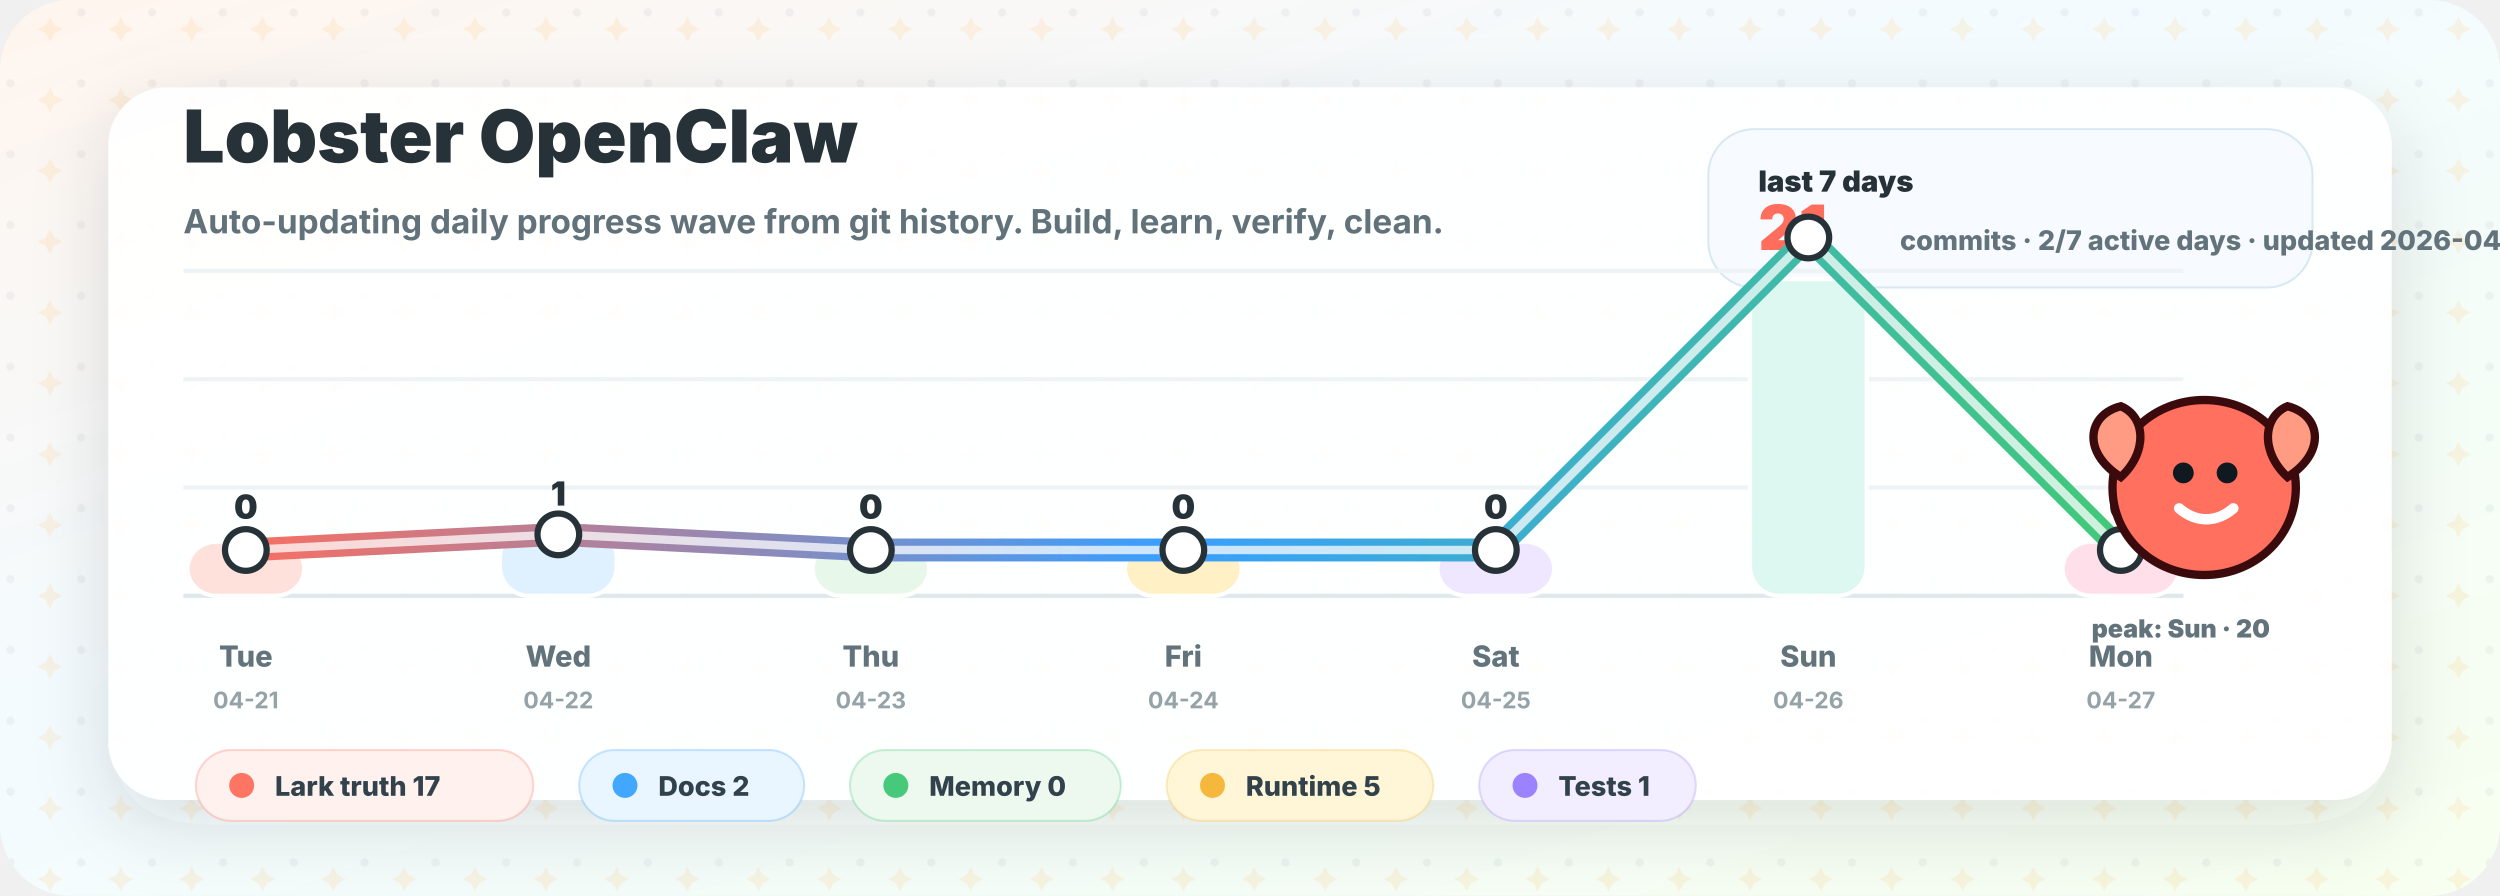
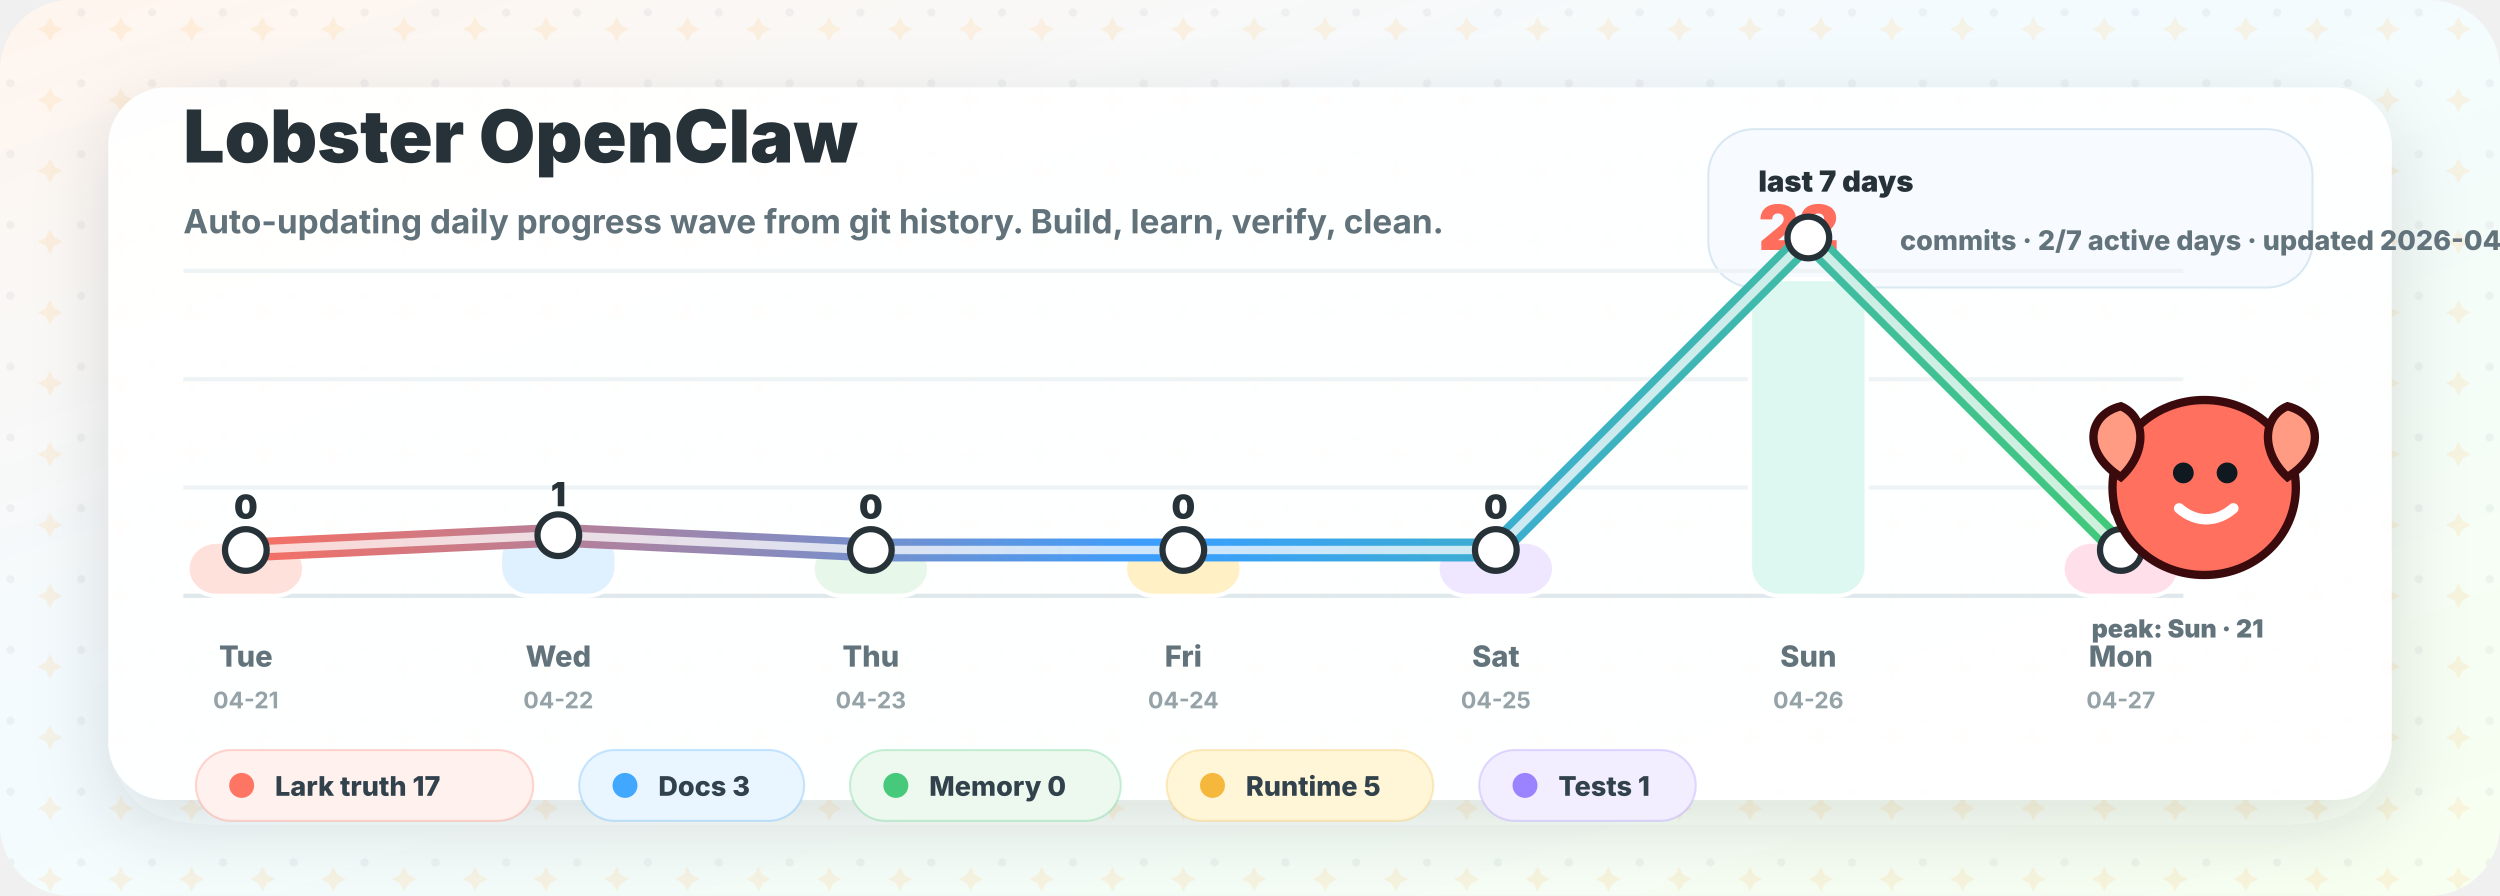
<svg xmlns="http://www.w3.org/2000/svg" width="1200" height="430" viewBox="0 0 1200 430" role="img" aria-labelledby="title desc">
  <defs>
    <linearGradient id="bg" x1="0" y1="0" x2="1" y2="1">
      <stop offset="0" stop-color="#fff5ee" />
      <stop offset="0.42" stop-color="#f3fbff" />
      <stop offset="1" stop-color="#f7fff0" />
    </linearGradient>
    <linearGradient id="wave" x1="100" y1="0" x2="1020" y2="0" gradientUnits="userSpaceOnUse">
      <stop offset="0" stop-color="#ff6d5c" />
      <stop offset="0.5" stop-color="#399fff" />
      <stop offset="1" stop-color="#42c978" />
    </linearGradient>
    <filter id="shadow" x="-20%" y="-20%" width="140%" height="140%">
      <feDropShadow dx="0" dy="12" stdDeviation="18" flood-color="#263238" flood-opacity="0.14" />
    </filter>
    <pattern id="sparkles" width="34" height="34" patternUnits="userSpaceOnUse">
      <circle cx="5" cy="6" r="2" fill="#263238" opacity="0.05" />
      <path d="M24 8 l2 4 l4 2 l-4 2 l-2 4 l-2 -4 l-4 -2 l4 -2 Z" fill="#ffb84d" opacity="0.14" />
    </pattern>
  </defs>
  <rect width="1200" height="430" rx="34" fill="url(#bg)" />
  <rect width="1200" height="430" rx="34" fill="url(#sparkles)" />
  <rect x="52" y="42" width="1096" height="342" rx="28" fill="#ffffff" opacity="0.94" filter="url(#shadow)" />
  <g transform="translate(88 78)">
    <text x="0" y="0" fill="#263238" font-family="Inter, ui-sans-serif, system-ui, -apple-system, BlinkMacSystemFont, Segoe UI, sans-serif" font-size="35" font-weight="900">Lobster OpenClaw</text>
    <text x="0" y="34" fill="#61727b" font-family="Inter, ui-sans-serif, system-ui, -apple-system, BlinkMacSystemFont, Segoe UI, sans-serif" font-size="16" font-weight="650">Auto-updating daily progress wave from git history. Build, learn, verify, clean.</text>
  </g>
  <g transform="translate(820 62)">
    <rect x="0" y="0" width="290" height="76" rx="22" fill="#f7fbff" stroke="#d9e8f2" />
    <text x="24" y="30" fill="#263238" font-family="Inter, ui-sans-serif, system-ui, -apple-system, BlinkMacSystemFont, Segoe UI, sans-serif" font-size="14" font-weight="900">last 7 days</text>
-     <text x="24" y="58" fill="#ff6d5c" font-family="Inter, ui-sans-serif, system-ui, -apple-system, BlinkMacSystemFont, Segoe UI, sans-serif" font-size="30" font-weight="950">21</text>
+     <text x="24" y="58" fill="#ff6d5c" font-family="Inter, ui-sans-serif, system-ui, -apple-system, BlinkMacSystemFont, Segoe UI, sans-serif" font-size="30" font-weight="950">22</text>
    <text x="92" y="58" fill="#63737c" font-family="Inter, ui-sans-serif, system-ui, -apple-system, BlinkMacSystemFont, Segoe UI, sans-serif" font-size="13" font-weight="800">commits · 2/7 active days · updated 2026-04-27</text>
  </g>
  <g transform="translate(0 0)">
    <line x1="88" y1="286" x2="1048" y2="286" stroke="#dfe8ed" stroke-width="2" />
    <line x1="88" y1="234" x2="1048" y2="234" stroke="#eef3f6" stroke-width="2" />
    <line x1="88" y1="182" x2="1048" y2="182" stroke="#eef3f6" stroke-width="2" />
    <line x1="88" y1="130" x2="1048" y2="130" stroke="#eef3f6" stroke-width="2" />
    <rect x="90.0" y="260.0" width="56" height="26.0" rx="14" fill="#ffe1dc" stroke="#ffffff" stroke-width="2" />
    <text x="118.0" y="249.0" text-anchor="middle" fill="#263238" font-family="Inter, ui-sans-serif, system-ui, -apple-system, BlinkMacSystemFont, Segoe UI, sans-serif" font-size="16" font-weight="900">0</text>
    <text x="118.0" y="320" text-anchor="middle" fill="#63737c" font-family="Inter, ui-sans-serif, system-ui, -apple-system, BlinkMacSystemFont, Segoe UI, sans-serif" font-size="14" font-weight="800">Tue</text>
    <text x="118.0" y="340" text-anchor="middle" fill="#95a2a8" font-family="Inter, ui-sans-serif, system-ui, -apple-system, BlinkMacSystemFont, Segoe UI, sans-serif" font-size="11" font-weight="700">04-21</text>
-     <rect x="240.0" y="253.7" width="56" height="32.3" rx="14" fill="#dff1ff" stroke="#ffffff" stroke-width="2" />
-     <text x="268.0" y="242.7" text-anchor="middle" fill="#263238" font-family="Inter, ui-sans-serif, system-ui, -apple-system, BlinkMacSystemFont, Segoe UI, sans-serif" font-size="16" font-weight="900">1</text>
+     <rect x="240.0" y="254.0" width="56" height="32.0" rx="14" fill="#dff1ff" stroke="#ffffff" stroke-width="2" />
+     <text x="268.0" y="243.0" text-anchor="middle" fill="#263238" font-family="Inter, ui-sans-serif, system-ui, -apple-system, BlinkMacSystemFont, Segoe UI, sans-serif" font-size="16" font-weight="900">1</text>
    <text x="268.0" y="320" text-anchor="middle" fill="#63737c" font-family="Inter, ui-sans-serif, system-ui, -apple-system, BlinkMacSystemFont, Segoe UI, sans-serif" font-size="14" font-weight="800">Wed</text>
    <text x="268.0" y="340" text-anchor="middle" fill="#95a2a8" font-family="Inter, ui-sans-serif, system-ui, -apple-system, BlinkMacSystemFont, Segoe UI, sans-serif" font-size="11" font-weight="700">04-22</text>
    <rect x="390.0" y="260.0" width="56" height="26.0" rx="14" fill="#e7f8eb" stroke="#ffffff" stroke-width="2" />
    <text x="418.0" y="249.0" text-anchor="middle" fill="#263238" font-family="Inter, ui-sans-serif, system-ui, -apple-system, BlinkMacSystemFont, Segoe UI, sans-serif" font-size="16" font-weight="900">0</text>
    <text x="418.0" y="320" text-anchor="middle" fill="#63737c" font-family="Inter, ui-sans-serif, system-ui, -apple-system, BlinkMacSystemFont, Segoe UI, sans-serif" font-size="14" font-weight="800">Thu</text>
    <text x="418.0" y="340" text-anchor="middle" fill="#95a2a8" font-family="Inter, ui-sans-serif, system-ui, -apple-system, BlinkMacSystemFont, Segoe UI, sans-serif" font-size="11" font-weight="700">04-23</text>
    <rect x="540.0" y="260.0" width="56" height="26.0" rx="14" fill="#fff1c5" stroke="#ffffff" stroke-width="2" />
    <text x="568.0" y="249.0" text-anchor="middle" fill="#263238" font-family="Inter, ui-sans-serif, system-ui, -apple-system, BlinkMacSystemFont, Segoe UI, sans-serif" font-size="16" font-weight="900">0</text>
    <text x="568.0" y="320" text-anchor="middle" fill="#63737c" font-family="Inter, ui-sans-serif, system-ui, -apple-system, BlinkMacSystemFont, Segoe UI, sans-serif" font-size="14" font-weight="800">Fri</text>
    <text x="568.0" y="340" text-anchor="middle" fill="#95a2a8" font-family="Inter, ui-sans-serif, system-ui, -apple-system, BlinkMacSystemFont, Segoe UI, sans-serif" font-size="11" font-weight="700">04-24</text>
    <rect x="690.0" y="260.0" width="56" height="26.0" rx="14" fill="#eee7ff" stroke="#ffffff" stroke-width="2" />
    <text x="718.0" y="249.0" text-anchor="middle" fill="#263238" font-family="Inter, ui-sans-serif, system-ui, -apple-system, BlinkMacSystemFont, Segoe UI, sans-serif" font-size="16" font-weight="900">0</text>
    <text x="718.0" y="320" text-anchor="middle" fill="#63737c" font-family="Inter, ui-sans-serif, system-ui, -apple-system, BlinkMacSystemFont, Segoe UI, sans-serif" font-size="14" font-weight="800">Sat</text>
    <text x="718.0" y="340" text-anchor="middle" fill="#95a2a8" font-family="Inter, ui-sans-serif, system-ui, -apple-system, BlinkMacSystemFont, Segoe UI, sans-serif" font-size="11" font-weight="700">04-25</text>
    <rect x="840.0" y="134.0" width="56" height="152.0" rx="14" fill="#ddf8f0" stroke="#ffffff" stroke-width="2" />
-     <text x="868.0" y="123.0" text-anchor="middle" fill="#263238" font-family="Inter, ui-sans-serif, system-ui, -apple-system, BlinkMacSystemFont, Segoe UI, sans-serif" font-size="16" font-weight="900">20</text>
+     <text x="868.0" y="123.0" text-anchor="middle" fill="#263238" font-family="Inter, ui-sans-serif, system-ui, -apple-system, BlinkMacSystemFont, Segoe UI, sans-serif" font-size="16" font-weight="900">21</text>
    <text x="868.0" y="320" text-anchor="middle" fill="#63737c" font-family="Inter, ui-sans-serif, system-ui, -apple-system, BlinkMacSystemFont, Segoe UI, sans-serif" font-size="14" font-weight="800">Sun</text>
    <text x="868.0" y="340" text-anchor="middle" fill="#95a2a8" font-family="Inter, ui-sans-serif, system-ui, -apple-system, BlinkMacSystemFont, Segoe UI, sans-serif" font-size="11" font-weight="700">04-26</text>
    <rect x="990.0" y="260.0" width="56" height="26.0" rx="14" fill="#ffe0ea" stroke="#ffffff" stroke-width="2" />
    <text x="1018.0" y="249.0" text-anchor="middle" fill="#263238" font-family="Inter, ui-sans-serif, system-ui, -apple-system, BlinkMacSystemFont, Segoe UI, sans-serif" font-size="16" font-weight="900">0</text>
    <text x="1018.0" y="320" text-anchor="middle" fill="#63737c" font-family="Inter, ui-sans-serif, system-ui, -apple-system, BlinkMacSystemFont, Segoe UI, sans-serif" font-size="14" font-weight="800">Mon</text>
    <text x="1018.0" y="340" text-anchor="middle" fill="#95a2a8" font-family="Inter, ui-sans-serif, system-ui, -apple-system, BlinkMacSystemFont, Segoe UI, sans-serif" font-size="11" font-weight="700">04-27</text>
-     <path d="M 118.0 264.0 L 268.0 256.5 L 418.0 264.0 L 568.0 264.0 L 718.0 264.0 L 868.0 114.0 L 1018.0 264.0" fill="none" stroke="url(#wave)" stroke-width="11" stroke-linecap="round" stroke-linejoin="round" />
-     <path d="M 118.0 264.0 L 268.0 256.5 L 418.0 264.0 L 568.0 264.0 L 718.0 264.0 L 868.0 114.0 L 1018.0 264.0" fill="none" stroke="#ffffff" stroke-width="4" stroke-linecap="round" stroke-linejoin="round" opacity="0.74" />
+     <path d="M 118.0 264.0 L 268.0 256.9 L 418.0 264.0 L 568.0 264.0 L 718.0 264.0 L 868.0 114.0 L 1018.0 264.0" fill="none" stroke="url(#wave)" stroke-width="11" stroke-linecap="round" stroke-linejoin="round" />
+     <path d="M 118.0 264.0 L 268.0 256.9 L 418.0 264.0 L 568.0 264.0 L 718.0 264.0 L 868.0 114.0 L 1018.0 264.0" fill="none" stroke="#ffffff" stroke-width="4" stroke-linecap="round" stroke-linejoin="round" opacity="0.74" />
    <circle cx="118.0" cy="264.0" r="10" fill="#ffffff" stroke="#263238" stroke-width="3" />
-     <circle cx="268.0" cy="256.5" r="10" fill="#ffffff" stroke="#263238" stroke-width="3" />
+     <circle cx="268.0" cy="256.9" r="10" fill="#ffffff" stroke="#263238" stroke-width="3" />
    <circle cx="418.0" cy="264.0" r="10" fill="#ffffff" stroke="#263238" stroke-width="3" />
    <circle cx="568.0" cy="264.0" r="10" fill="#ffffff" stroke="#263238" stroke-width="3" />
    <circle cx="718.0" cy="264.0" r="10" fill="#ffffff" stroke="#263238" stroke-width="3" />
    <circle cx="868.0" cy="114.0" r="10" fill="#ffffff" stroke="#263238" stroke-width="3" />
    <circle cx="1018.0" cy="264.0" r="10" fill="#ffffff" stroke="#263238" stroke-width="3" />
  </g>
  <g transform="translate(1010 190)">
    <path d="M48 2 C 72 2, 92 20, 92 44 C 92 68, 72 86, 48 86 C 24 86, 4 68, 4 44 C 4 20, 24 2, 48 2 Z" fill="#ff705f" stroke="#3a0a0d" stroke-width="4" />
    <circle cx="38" cy="37" r="5" fill="#101820" />
    <circle cx="59" cy="37" r="5" fill="#101820" />
    <path d="M36 54 C 44 61, 54 61, 62 54" fill="none" stroke="#ffffff" stroke-width="5" stroke-linecap="round" />
    <path d="M8 39 C -11 27, -8 9, 8 5 C 20 10, 21 27, 8 39 Z" fill="#ff9a83" stroke="#3a0a0d" stroke-width="4" />
    <path d="M88 39 C 107 27, 104 9, 88 5 C 76 10, 75 27, 88 39 Z" fill="#ff9a83" stroke="#3a0a0d" stroke-width="4" />
-     <text x="-6" y="116" fill="#63737c" font-family="Inter, ui-sans-serif, system-ui, -apple-system, BlinkMacSystemFont, Segoe UI, sans-serif" font-size="12" font-weight="900">peak: Sun · 20</text>
+     <text x="-6" y="116" fill="#63737c" font-family="Inter, ui-sans-serif, system-ui, -apple-system, BlinkMacSystemFont, Segoe UI, sans-serif" font-size="12" font-weight="900">peak: Sun · 21</text>
  </g>
  <g>
    <rect x="94" y="360" width="162" height="34" rx="17" fill="#fff1ed" stroke="#ff7564" stroke-opacity="0.28" />
    <circle cx="116" cy="377" r="6" fill="#ff7564" />
    <text x="132" y="382" fill="#31424c" font-family="Inter, ui-sans-serif, system-ui, -apple-system, BlinkMacSystemFont, Segoe UI, sans-serif" font-size="13" font-weight="800">Lark truth 17</text>
    <rect x="278" y="360" width="108" height="34" rx="17" fill="#eaf6ff" stroke="#41a7ff" stroke-opacity="0.28" />
    <circle cx="300" cy="377" r="6" fill="#41a7ff" />
-     <text x="316" y="382" fill="#31424c" font-family="Inter, ui-sans-serif, system-ui, -apple-system, BlinkMacSystemFont, Segoe UI, sans-serif" font-size="13" font-weight="800">Docs 2</text>
+     <text x="316" y="382" fill="#31424c" font-family="Inter, ui-sans-serif, system-ui, -apple-system, BlinkMacSystemFont, Segoe UI, sans-serif" font-size="13" font-weight="800">Docs 3</text>
    <rect x="408" y="360" width="130" height="34" rx="17" fill="#edf9ee" stroke="#47c97b" stroke-opacity="0.28" />
    <circle cx="430" cy="377" r="6" fill="#47c97b" />
    <text x="446" y="382" fill="#31424c" font-family="Inter, ui-sans-serif, system-ui, -apple-system, BlinkMacSystemFont, Segoe UI, sans-serif" font-size="13" font-weight="800">Memory 0</text>
    <rect x="560" y="360" width="128" height="34" rx="17" fill="#fff6d8" stroke="#f5b83d" stroke-opacity="0.28" />
    <circle cx="582" cy="377" r="6" fill="#f5b83d" />
    <text x="598" y="382" fill="#31424c" font-family="Inter, ui-sans-serif, system-ui, -apple-system, BlinkMacSystemFont, Segoe UI, sans-serif" font-size="13" font-weight="800">Runtime 5</text>
    <rect x="710" y="360" width="104" height="34" rx="17" fill="#f2eeff" stroke="#9b83ff" stroke-opacity="0.28" />
    <circle cx="732" cy="377" r="6" fill="#9b83ff" />
    <text x="748" y="382" fill="#31424c" font-family="Inter, ui-sans-serif, system-ui, -apple-system, BlinkMacSystemFont, Segoe UI, sans-serif" font-size="13" font-weight="800">Tests 1</text>
  </g>
</svg>
